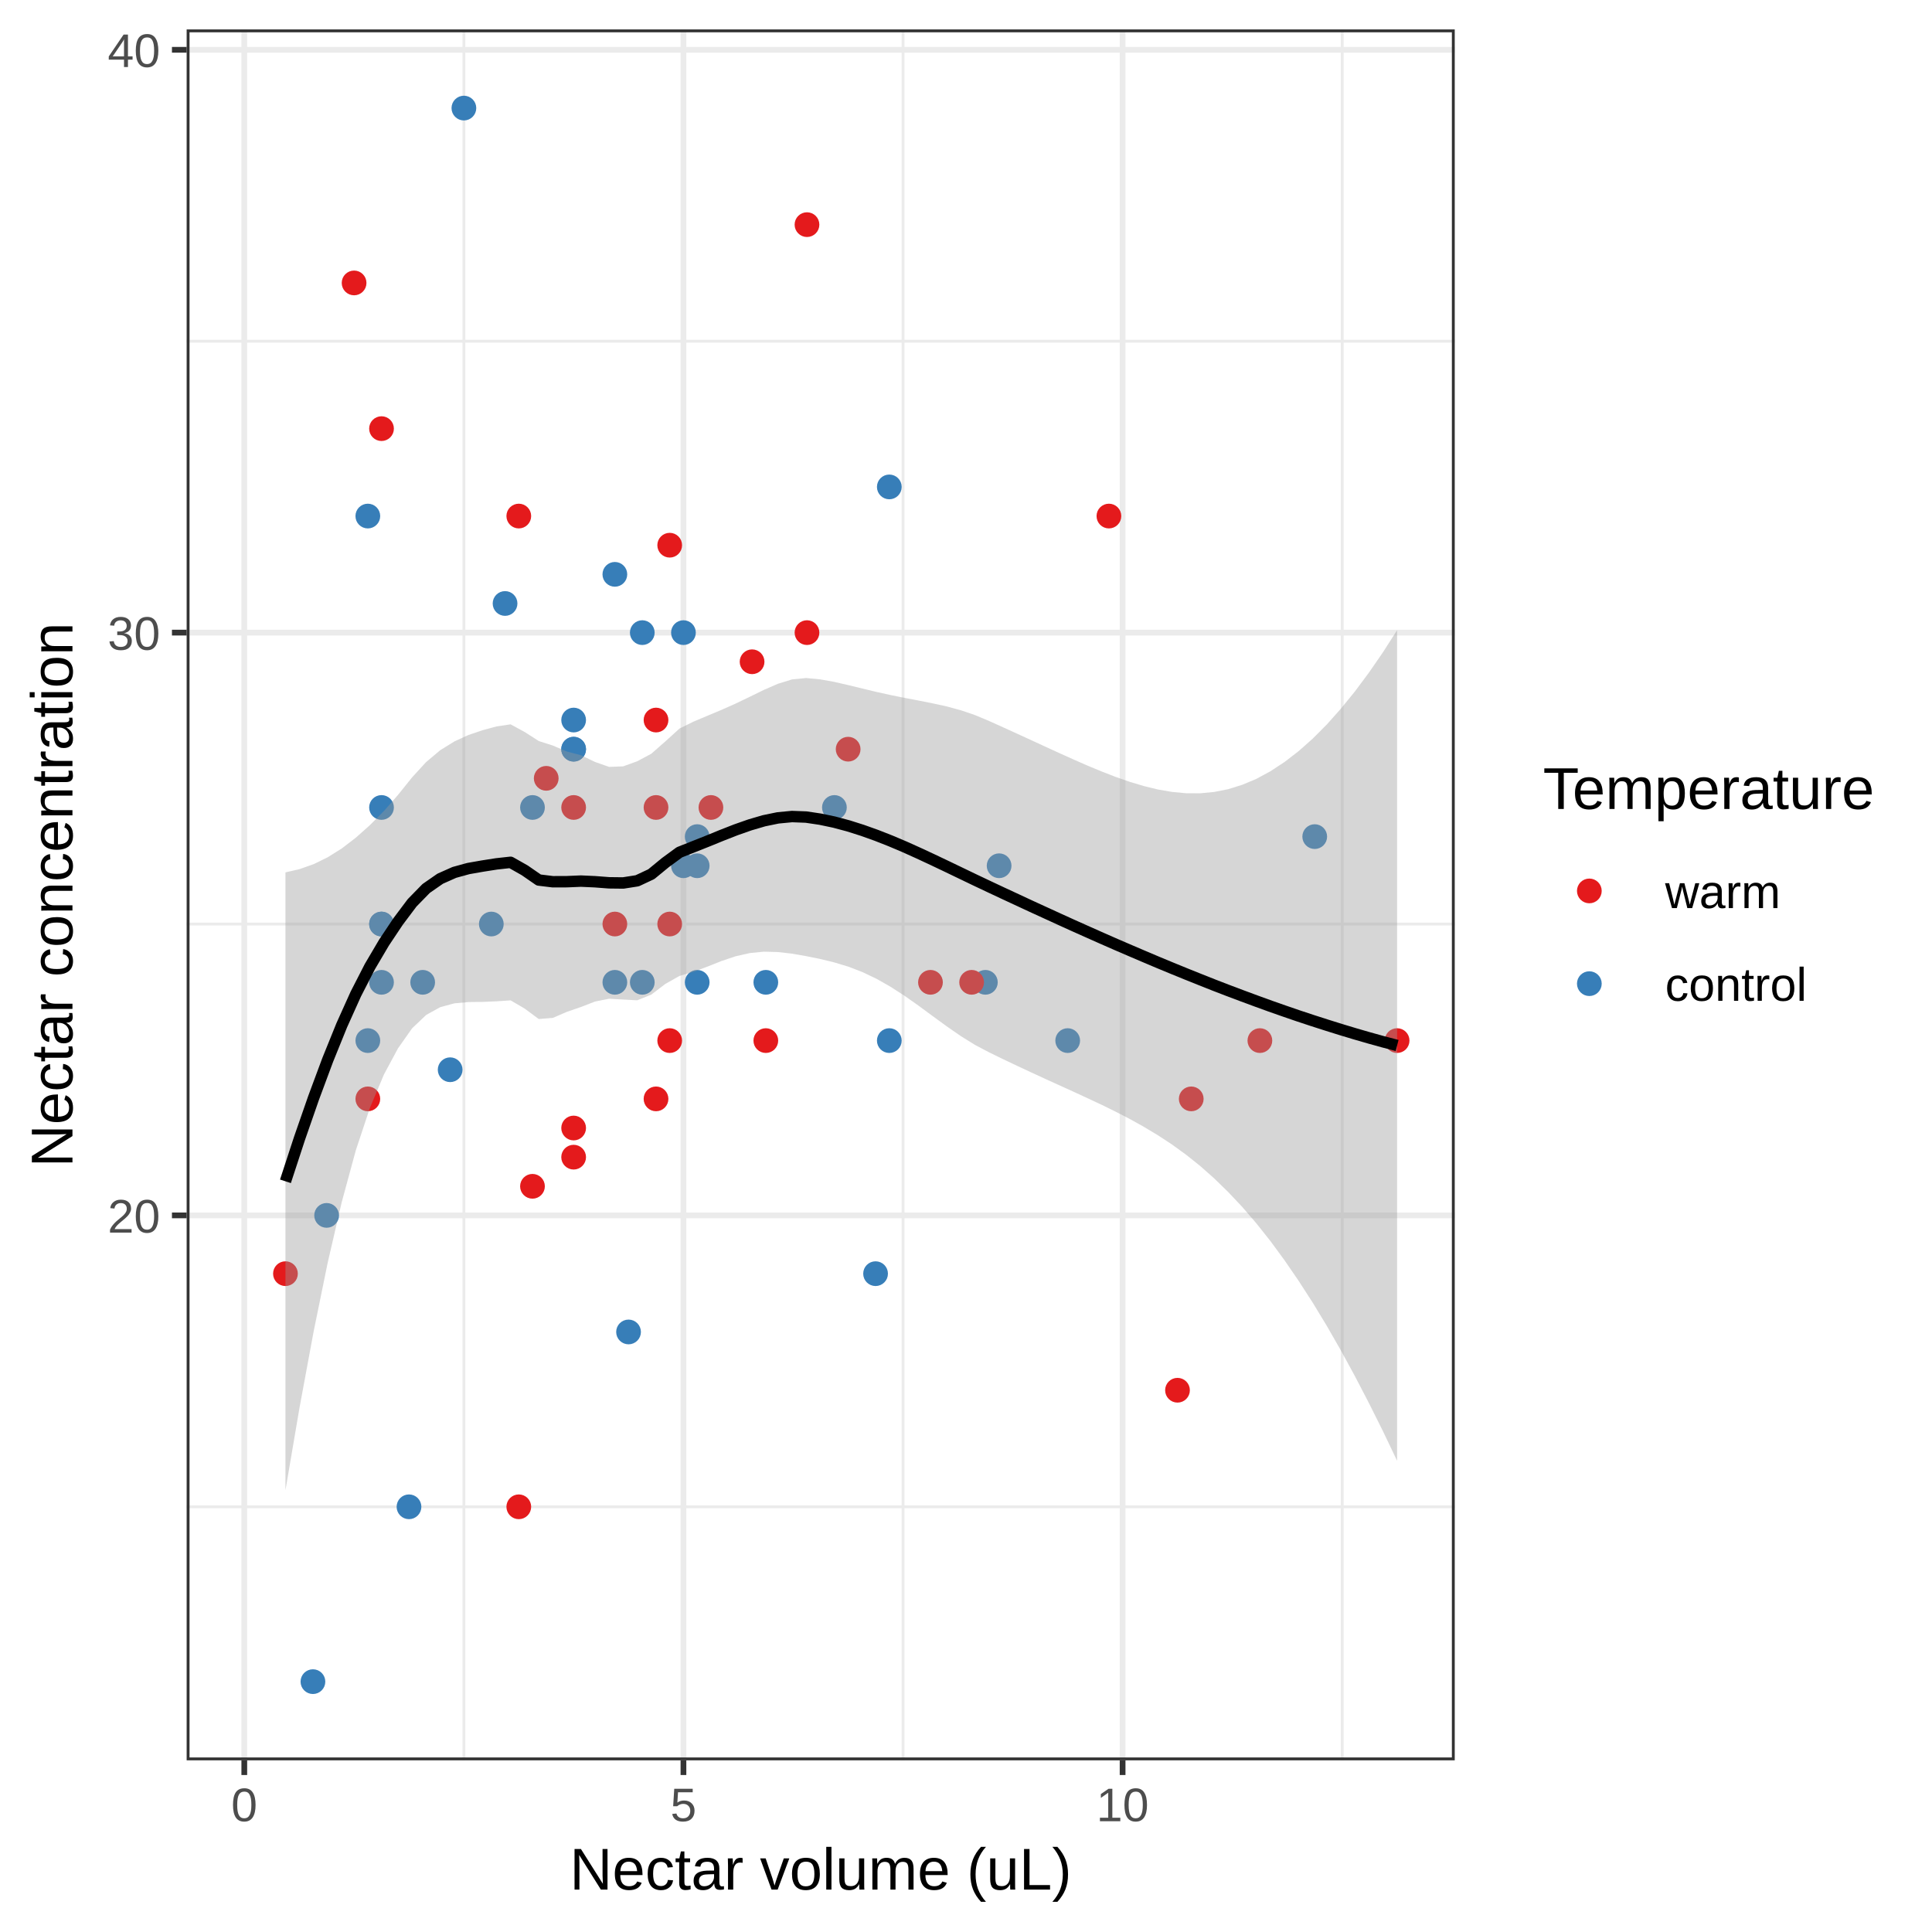
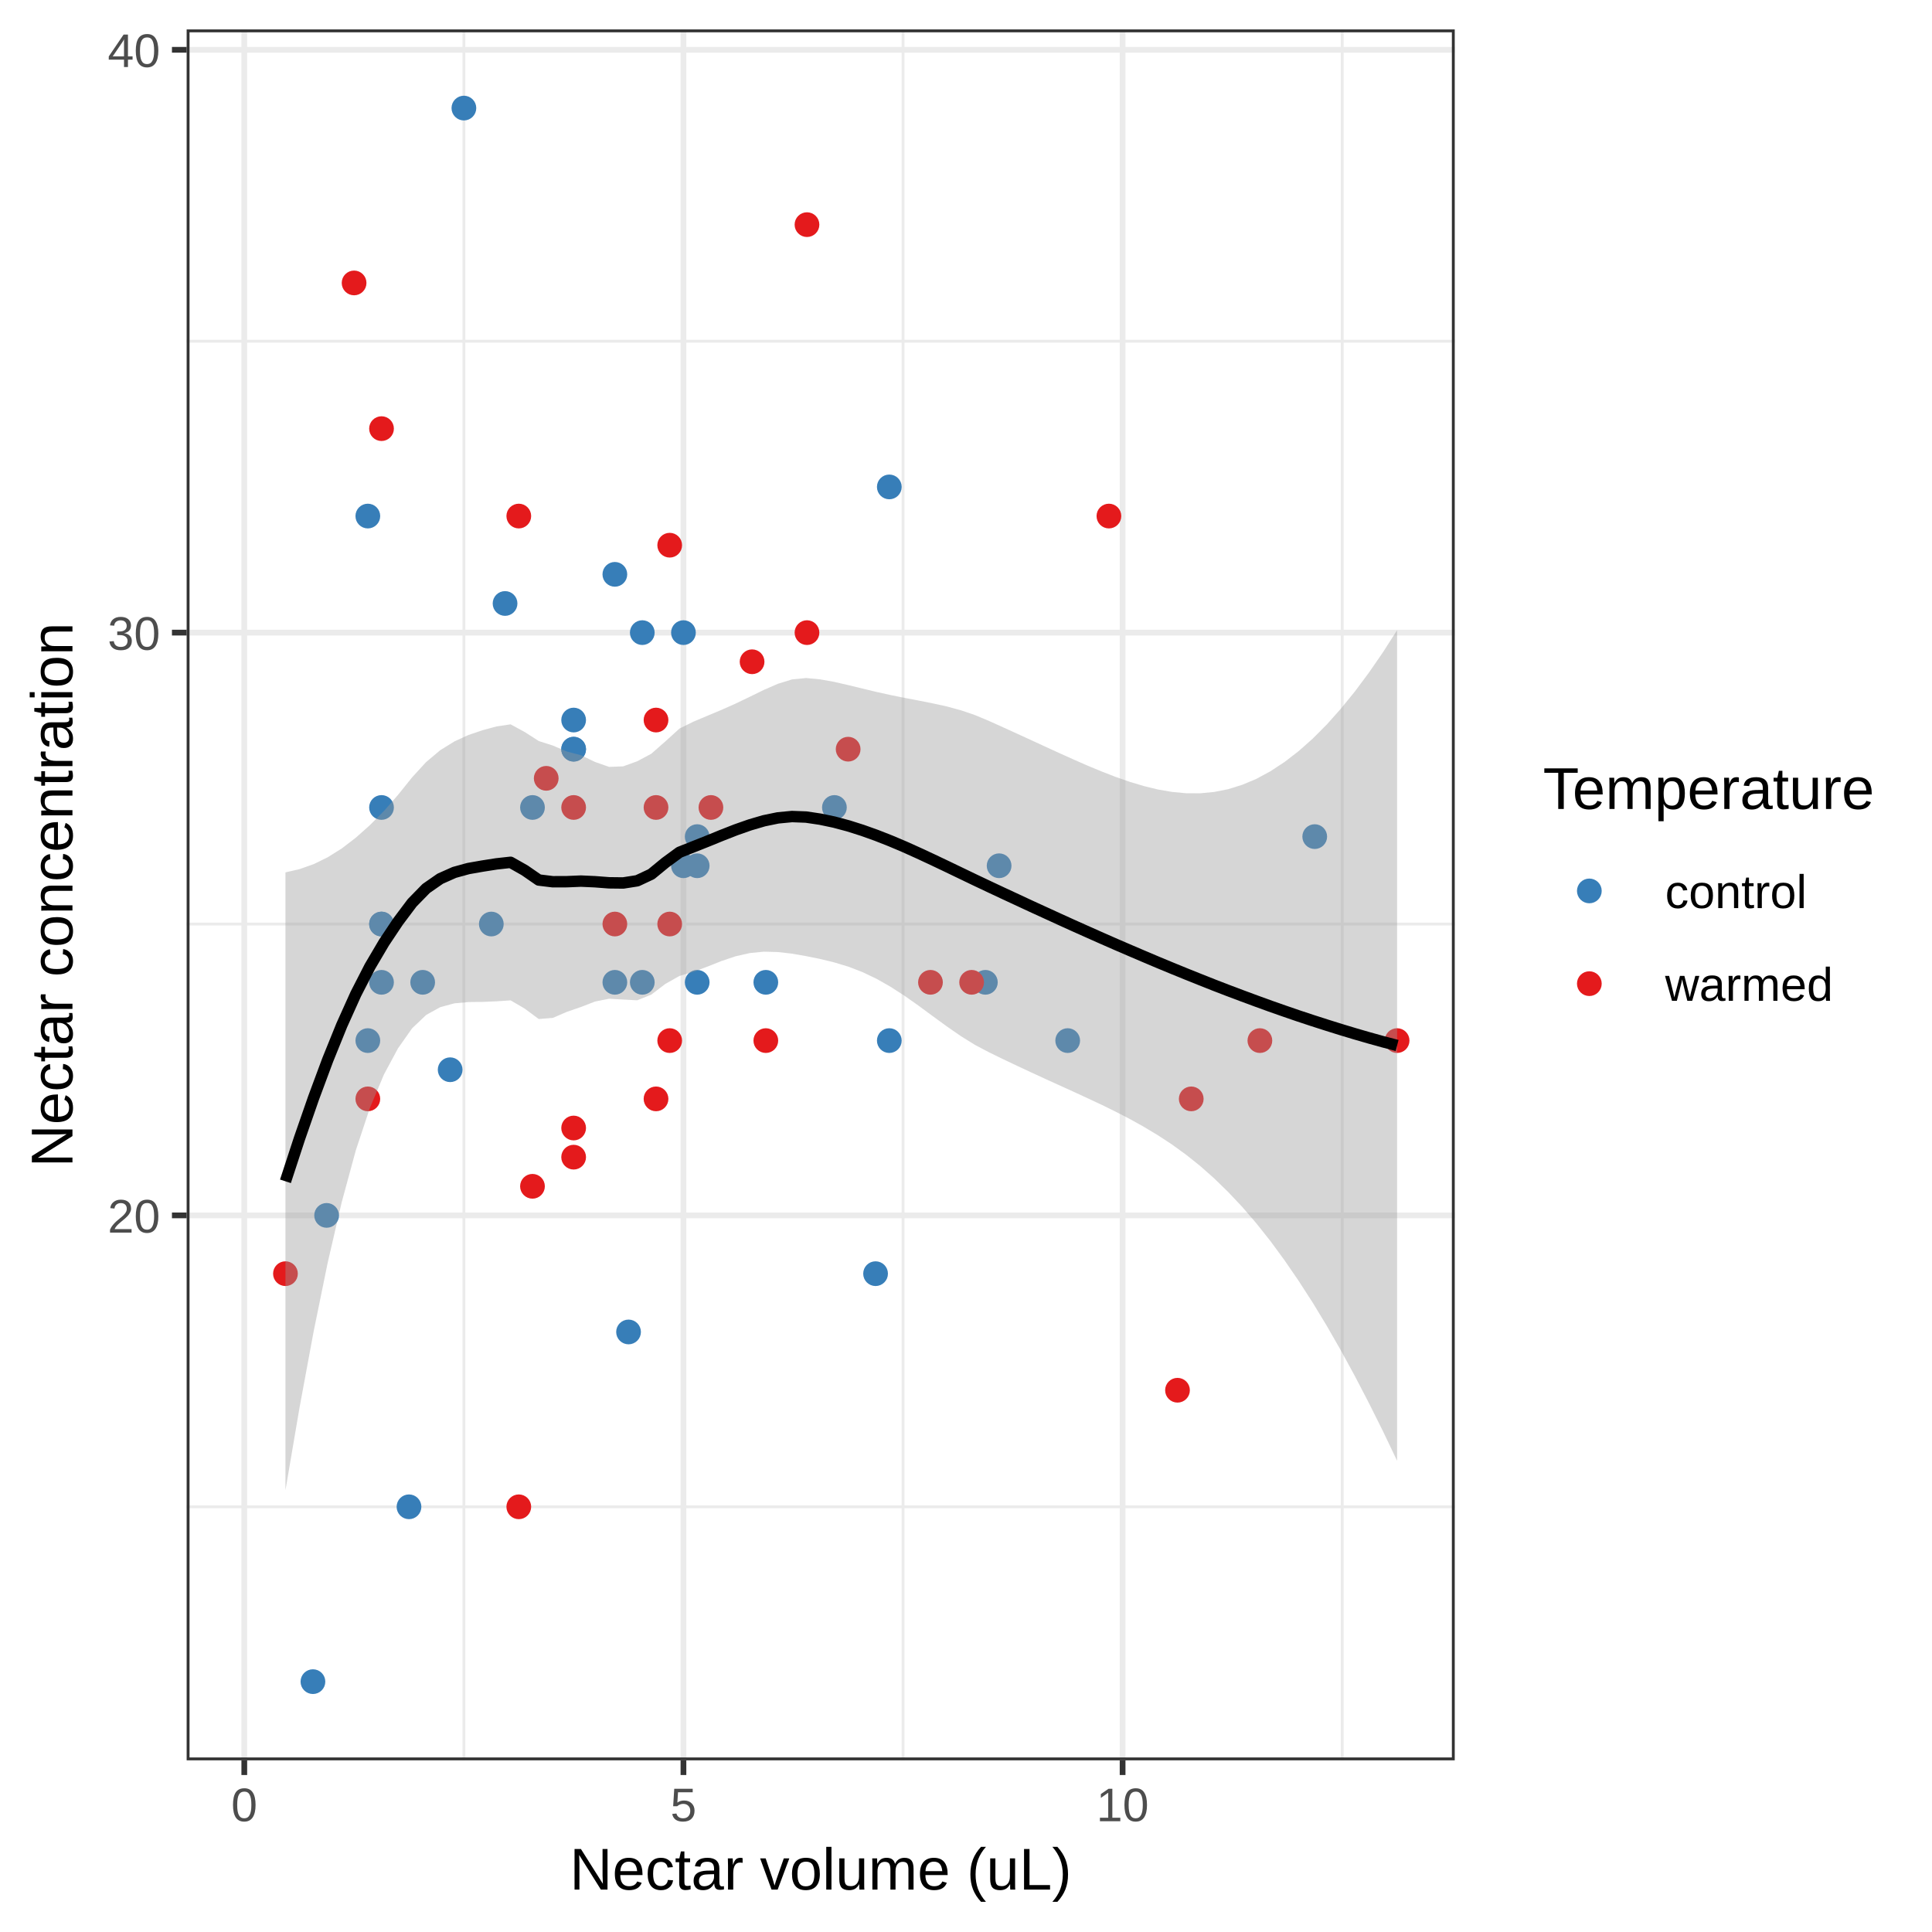
<svg xmlns="http://www.w3.org/2000/svg" class="svglite" width="360.00pt" height="360.00pt" viewBox="0 0 360.00 360.00">
  <defs>
    <style type="text/css">
    .svglite line, .svglite polyline, .svglite polygon, .svglite path, .svglite rect, .svglite circle {
      fill: none;
      stroke: #000000;
      stroke-linecap: round;
      stroke-linejoin: round;
      stroke-miterlimit: 10.00;
    }
    .svglite text {
      white-space: pre;
    }
  </style>
  </defs>
  <rect width="100%" height="100%" style="stroke: none; fill: #FFFFFF;" />
  <defs>
    <clipPath id="cpMC4wMHwzNjAuMDB8MC4wMHwzNjAuMDA=">
      <rect x="0.00" y="0.00" width="360.00" height="360.00" />
    </clipPath>
  </defs>
  <g clip-path="url(#cpMC4wMHwzNjAuMDB8MC4wMHwzNjAuMDA=)">
    <rect x="0" y="0.00" width="360.00" height="360.00" style="stroke-width: 1.07; stroke: #FFFFFF; fill: #FFFFFF;" />
  </g>
  <defs>
    <clipPath id="cpMzQuNzh8MjcxLjA3fDUuNDh8MzI4LjAx">
      <rect x="34.78" y="5.48" width="236.29" height="322.53" />
    </clipPath>
  </defs>
  <g clip-path="url(#cpMzQuNzh8MjcxLjA3fDUuNDh8MzI4LjAx)">
    <rect x="34.78" y="5.48" width="236.29" height="322.53" style="stroke-width: 1.07; stroke: none; fill: #FFFFFF;" />
    <polyline points="34.78,280.77 271.07,280.77 " style="stroke-width: 0.53; stroke: #EBEBEB; stroke-linecap: butt;" />
    <polyline points="34.78,172.18 271.07,172.18 " style="stroke-width: 0.53; stroke: #EBEBEB; stroke-linecap: butt;" />
    <polyline points="34.78,63.58 271.07,63.58 " style="stroke-width: 0.53; stroke: #EBEBEB; stroke-linecap: butt;" />
    <polyline points="86.44,328.01 86.44,5.48 " style="stroke-width: 0.53; stroke: #EBEBEB; stroke-linecap: butt;" />
    <polyline points="168.27,328.01 168.27,5.48 " style="stroke-width: 0.53; stroke: #EBEBEB; stroke-linecap: butt;" />
    <polyline points="250.10,328.01 250.10,5.48 " style="stroke-width: 0.53; stroke: #EBEBEB; stroke-linecap: butt;" />
    <polyline points="34.78,226.47 271.07,226.47 " style="stroke-width: 1.07; stroke: #EBEBEB; stroke-linecap: butt;" />
    <polyline points="34.78,117.88 271.07,117.88 " style="stroke-width: 1.07; stroke: #EBEBEB; stroke-linecap: butt;" />
    <polyline points="34.78,9.28 271.07,9.28 " style="stroke-width: 1.07; stroke: #EBEBEB; stroke-linecap: butt;" />
    <polyline points="45.52,328.01 45.52,5.48 " style="stroke-width: 1.07; stroke: #EBEBEB; stroke-linecap: butt;" />
    <polyline points="127.35,328.01 127.35,5.48 " style="stroke-width: 1.07; stroke: #EBEBEB; stroke-linecap: butt;" />
    <polyline points="209.18,328.01 209.18,5.48 " style="stroke-width: 1.07; stroke: #EBEBEB; stroke-linecap: butt;" />
    <circle cx="129.91" cy="183.04" r="1.95" style="stroke-width: 0.71; stroke: #377EB8; fill: #377EB8;" />
    <circle cx="60.86" cy="226.47" r="1.95" style="stroke-width: 0.71; stroke: #377EB8; fill: #377EB8;" />
    <circle cx="142.70" cy="193.90" r="1.95" style="stroke-width: 0.71; stroke: #E41A1C; fill: #E41A1C;" />
    <circle cx="122.24" cy="204.76" r="1.95" style="stroke-width: 0.71; stroke: #E41A1C; fill: #E41A1C;" />
    <circle cx="124.79" cy="193.90" r="1.95" style="stroke-width: 0.71; stroke: #E41A1C; fill: #E41A1C;" />
    <circle cx="198.95" cy="193.90" r="1.95" style="stroke-width: 0.71; stroke: #377EB8; fill: #377EB8;" />
    <circle cx="68.54" cy="96.16" r="1.95" style="stroke-width: 0.71; stroke: #377EB8; fill: #377EB8;" />
    <circle cx="219.41" cy="259.05" r="1.95" style="stroke-width: 0.71; stroke: #E41A1C; fill: #E41A1C;" />
    <circle cx="163.15" cy="237.33" r="1.95" style="stroke-width: 0.71; stroke: #377EB8; fill: #377EB8;" />
    <circle cx="260.33" cy="193.90" r="1.95" style="stroke-width: 0.71; stroke: #E41A1C; fill: #E41A1C;" />
    <circle cx="183.61" cy="183.04" r="1.95" style="stroke-width: 0.71; stroke: #377EB8; fill: #377EB8;" />
    <circle cx="68.54" cy="193.90" r="1.95" style="stroke-width: 0.71; stroke: #377EB8; fill: #377EB8;" />
    <circle cx="68.54" cy="204.76" r="1.95" style="stroke-width: 0.71; stroke: #E41A1C; fill: #E41A1C;" />
    <circle cx="127.35" cy="161.32" r="1.95" style="stroke-width: 0.71; stroke: #377EB8; fill: #377EB8;" />
    <circle cx="127.35" cy="117.88" r="1.95" style="stroke-width: 0.71; stroke: #377EB8; fill: #377EB8;" />
    <circle cx="181.05" cy="183.04" r="1.95" style="stroke-width: 0.71; stroke: #E41A1C; fill: #E41A1C;" />
    <circle cx="132.47" cy="150.46" r="1.95" style="stroke-width: 0.71; stroke: #E41A1C; fill: #E41A1C;" />
    <circle cx="119.68" cy="183.04" r="1.95" style="stroke-width: 0.71; stroke: #377EB8; fill: #377EB8;" />
    <circle cx="71.09" cy="150.46" r="1.95" style="stroke-width: 0.71; stroke: #377EB8; fill: #377EB8;" />
    <circle cx="142.70" cy="183.04" r="1.95" style="stroke-width: 0.71; stroke: #377EB8; fill: #377EB8;" />
    <circle cx="91.55" cy="172.18" r="1.95" style="stroke-width: 0.71; stroke: #377EB8; fill: #377EB8;" />
    <circle cx="244.98" cy="155.89" r="1.95" style="stroke-width: 0.71; stroke: #377EB8; fill: #377EB8;" />
    <circle cx="150.37" cy="41.86" r="1.95" style="stroke-width: 0.71; stroke: #E41A1C; fill: #E41A1C;" />
    <circle cx="94.11" cy="112.45" r="1.95" style="stroke-width: 0.71; stroke: #377EB8; fill: #377EB8;" />
    <circle cx="158.04" cy="139.60" r="1.95" style="stroke-width: 0.71; stroke: #E41A1C; fill: #E41A1C;" />
    <circle cx="119.68" cy="117.88" r="1.95" style="stroke-width: 0.71; stroke: #377EB8; fill: #377EB8;" />
    <circle cx="124.79" cy="101.59" r="1.95" style="stroke-width: 0.71; stroke: #E41A1C; fill: #E41A1C;" />
    <circle cx="206.63" cy="96.16" r="1.95" style="stroke-width: 0.71; stroke: #E41A1C; fill: #E41A1C;" />
    <circle cx="86.44" cy="20.14" r="1.95" style="stroke-width: 0.71; stroke: #377EB8; fill: #377EB8;" />
    <circle cx="65.98" cy="52.72" r="1.95" style="stroke-width: 0.71; stroke: #E41A1C; fill: #E41A1C;" />
    <circle cx="99.22" cy="221.05" r="1.95" style="stroke-width: 0.71; stroke: #E41A1C; fill: #E41A1C;" />
    <circle cx="165.71" cy="90.73" r="1.95" style="stroke-width: 0.71; stroke: #377EB8; fill: #377EB8;" />
    <circle cx="234.76" cy="193.90" r="1.95" style="stroke-width: 0.71; stroke: #E41A1C; fill: #E41A1C;" />
    <circle cx="140.14" cy="123.31" r="1.95" style="stroke-width: 0.71; stroke: #E41A1C; fill: #E41A1C;" />
    <circle cx="150.37" cy="117.88" r="1.95" style="stroke-width: 0.71; stroke: #E41A1C; fill: #E41A1C;" />
    <circle cx="122.24" cy="150.46" r="1.95" style="stroke-width: 0.71; stroke: #E41A1C; fill: #E41A1C;" />
    <circle cx="114.57" cy="107.02" r="1.95" style="stroke-width: 0.71; stroke: #377EB8; fill: #377EB8;" />
    <circle cx="117.12" cy="248.19" r="1.95" style="stroke-width: 0.71; stroke: #377EB8; fill: #377EB8;" />
    <circle cx="186.17" cy="161.32" r="1.95" style="stroke-width: 0.71; stroke: #377EB8; fill: #377EB8;" />
    <circle cx="114.57" cy="172.18" r="1.95" style="stroke-width: 0.71; stroke: #E41A1C; fill: #E41A1C;" />
    <circle cx="106.89" cy="150.46" r="1.95" style="stroke-width: 0.71; stroke: #E41A1C; fill: #E41A1C;" />
    <circle cx="71.09" cy="172.18" r="1.95" style="stroke-width: 0.71; stroke: #377EB8; fill: #377EB8;" />
    <circle cx="221.97" cy="204.76" r="1.95" style="stroke-width: 0.71; stroke: #E41A1C; fill: #E41A1C;" />
    <circle cx="99.22" cy="150.46" r="1.95" style="stroke-width: 0.71; stroke: #377EB8; fill: #377EB8;" />
    <circle cx="122.24" cy="134.17" r="1.95" style="stroke-width: 0.71; stroke: #E41A1C; fill: #E41A1C;" />
    <circle cx="106.89" cy="134.17" r="1.95" style="stroke-width: 0.71; stroke: #377EB8; fill: #377EB8;" />
    <circle cx="129.91" cy="161.32" r="1.95" style="stroke-width: 0.71; stroke: #377EB8; fill: #377EB8;" />
    <circle cx="165.71" cy="193.90" r="1.95" style="stroke-width: 0.71; stroke: #377EB8; fill: #377EB8;" />
    <circle cx="106.89" cy="139.60" r="1.95" style="stroke-width: 0.71; stroke: #377EB8; fill: #377EB8;" />
    <circle cx="96.67" cy="280.77" r="1.95" style="stroke-width: 0.71; stroke: #E41A1C; fill: #E41A1C;" />
    <circle cx="124.79" cy="172.18" r="1.95" style="stroke-width: 0.71; stroke: #E41A1C; fill: #E41A1C;" />
    <circle cx="173.38" cy="183.04" r="1.95" style="stroke-width: 0.71; stroke: #E41A1C; fill: #E41A1C;" />
    <circle cx="101.78" cy="145.03" r="1.95" style="stroke-width: 0.71; stroke: #E41A1C; fill: #E41A1C;" />
    <circle cx="155.48" cy="150.46" r="1.95" style="stroke-width: 0.71; stroke: #377EB8; fill: #377EB8;" />
    <circle cx="129.91" cy="155.89" r="1.95" style="stroke-width: 0.71; stroke: #377EB8; fill: #377EB8;" />
    <circle cx="106.89" cy="139.60" r="1.95" style="stroke-width: 0.71; stroke: #377EB8; fill: #377EB8;" />
    <circle cx="71.09" cy="172.18" r="1.95" style="stroke-width: 0.71; stroke: #377EB8; fill: #377EB8;" />
    <circle cx="96.67" cy="96.16" r="1.95" style="stroke-width: 0.71; stroke: #E41A1C; fill: #E41A1C;" />
    <circle cx="71.09" cy="79.87" r="1.95" style="stroke-width: 0.71; stroke: #E41A1C; fill: #E41A1C;" />
    <circle cx="106.89" cy="215.62" r="1.95" style="stroke-width: 0.71; stroke: #E41A1C; fill: #E41A1C;" />
    <circle cx="58.31" cy="313.35" r="1.95" style="stroke-width: 0.71; stroke: #377EB8; fill: #377EB8;" />
    <circle cx="76.21" cy="280.77" r="1.95" style="stroke-width: 0.71; stroke: #377EB8; fill: #377EB8;" />
    <circle cx="83.88" cy="199.33" r="1.95" style="stroke-width: 0.71; stroke: #377EB8; fill: #377EB8;" />
    <circle cx="114.57" cy="183.04" r="1.95" style="stroke-width: 0.71; stroke: #377EB8; fill: #377EB8;" />
    <circle cx="71.09" cy="183.04" r="1.95" style="stroke-width: 0.71; stroke: #377EB8; fill: #377EB8;" />
    <circle cx="106.89" cy="210.19" r="1.95" style="stroke-width: 0.71; stroke: #E41A1C; fill: #E41A1C;" />
    <circle cx="53.19" cy="237.33" r="1.95" style="stroke-width: 0.71; stroke: #E41A1C; fill: #E41A1C;" />
    <circle cx="78.76" cy="183.04" r="1.95" style="stroke-width: 0.71; stroke: #377EB8; fill: #377EB8;" />
    <polygon points="53.19,162.55 55.81,161.95 58.44,161.02 61.06,159.74 63.68,158.10 66.30,156.09 68.92,153.76 71.55,151.11 74.17,148.11 76.79,144.85 79.41,141.99 82.03,139.79 84.66,138.16 87.28,136.96 89.90,136.07 92.52,135.36 95.14,134.97 97.77,136.40 100.39,138.08 103.01,138.92 105.63,140.04 108.25,140.72 110.88,141.98 113.50,142.90 116.12,142.80 118.74,141.85 121.36,140.45 123.99,138.14 126.61,135.76 129.23,134.46 131.85,133.36 134.47,132.26 137.10,131.09 139.72,129.83 142.34,128.55 144.96,127.41 147.58,126.60 150.21,126.34 152.83,126.59 155.45,127.06 158.07,127.66 160.69,128.30 163.32,128.93 165.94,129.51 168.56,130.04 171.18,130.54 173.80,131.06 176.43,131.64 179.05,132.35 181.67,133.24 184.29,134.34 186.91,135.52 189.54,136.72 192.16,137.92 194.78,139.13 197.40,140.33 200.02,141.51 202.64,142.66 205.27,143.75 207.89,144.77 210.51,145.68 213.13,146.47 215.75,147.11 218.38,147.56 221.00,147.81 223.62,147.82 226.24,147.57 228.86,147.05 231.49,146.23 234.11,145.13 236.73,143.71 239.35,141.99 241.97,139.97 244.60,137.64 247.22,135.01 249.84,132.07 252.46,128.85 255.08,125.33 257.71,121.52 260.33,117.42 260.33,272.20 257.71,266.71 255.08,261.45 252.46,256.41 249.84,251.61 247.22,247.04 244.60,242.72 241.97,238.65 239.35,234.83 236.73,231.26 234.11,227.96 231.49,224.91 228.86,222.12 226.24,219.57 223.62,217.25 221.00,215.16 218.38,213.26 215.75,211.53 213.13,209.96 210.51,208.50 207.89,207.15 205.27,205.86 202.64,204.63 200.02,203.42 197.40,202.23 194.78,201.04 192.16,199.83 189.54,198.61 186.91,197.36 184.29,196.08 181.67,194.70 179.05,193.07 176.43,191.26 173.80,189.34 171.18,187.41 168.56,185.56 165.94,183.87 163.32,182.38 160.69,181.13 158.07,180.12 155.45,179.33 152.83,178.69 150.21,178.16 147.58,177.70 144.96,177.40 142.34,177.33 139.72,177.59 137.10,178.18 134.47,179.06 131.85,180.10 129.23,181.09 126.61,181.85 123.99,183.33 121.36,185.33 118.74,186.39 116.12,186.25 113.50,186.10 110.88,186.62 108.25,187.64 105.63,188.54 103.01,189.67 100.39,189.88 97.77,187.94 95.14,186.40 92.52,186.58 89.90,186.69 87.28,186.72 84.66,186.96 82.03,187.67 79.41,189.12 76.79,191.61 74.17,195.33 71.55,200.20 68.92,206.46 66.30,214.35 63.68,223.99 61.06,235.29 58.44,248.11 55.81,262.30 53.19,277.69 " style="stroke-width: 0.00; stroke: none; fill: #999999; fill-opacity: 0.40;" />
    <polyline points="53.19,162.55 55.81,161.95 58.44,161.02 61.06,159.74 63.68,158.10 66.30,156.09 68.92,153.76 71.55,151.11 74.17,148.11 76.79,144.85 79.41,141.99 82.03,139.79 84.66,138.16 87.28,136.96 89.90,136.07 92.52,135.36 95.14,134.97 97.77,136.40 100.39,138.08 103.01,138.92 105.63,140.04 108.25,140.72 110.88,141.98 113.50,142.90 116.12,142.80 118.74,141.85 121.36,140.45 123.99,138.14 126.61,135.76 129.23,134.46 131.85,133.36 134.47,132.26 137.10,131.09 139.72,129.83 142.34,128.55 144.96,127.41 147.58,126.60 150.21,126.34 152.83,126.59 155.45,127.06 158.07,127.66 160.69,128.30 163.32,128.93 165.94,129.51 168.56,130.04 171.18,130.54 173.80,131.06 176.43,131.64 179.05,132.35 181.67,133.24 184.29,134.34 186.91,135.52 189.54,136.72 192.16,137.92 194.78,139.13 197.40,140.33 200.02,141.51 202.64,142.66 205.27,143.75 207.89,144.77 210.51,145.68 213.13,146.47 215.75,147.11 218.38,147.56 221.00,147.81 223.62,147.82 226.24,147.57 228.86,147.05 231.49,146.23 234.11,145.13 236.73,143.71 239.35,141.99 241.97,139.97 244.60,137.64 247.22,135.01 249.84,132.07 252.46,128.85 255.08,125.33 257.71,121.52 260.33,117.42 " style="stroke-width: 2.13; stroke: none;" />
    <polyline points="260.33,272.20 257.71,266.71 255.08,261.45 252.46,256.41 249.84,251.61 247.22,247.04 244.60,242.72 241.97,238.65 239.35,234.83 236.73,231.26 234.11,227.96 231.49,224.91 228.86,222.12 226.24,219.57 223.62,217.25 221.00,215.16 218.38,213.26 215.75,211.53 213.13,209.96 210.51,208.50 207.89,207.15 205.27,205.86 202.64,204.63 200.02,203.42 197.40,202.23 194.78,201.04 192.16,199.83 189.54,198.61 186.91,197.36 184.29,196.08 181.67,194.70 179.05,193.07 176.43,191.26 173.80,189.34 171.18,187.41 168.56,185.56 165.94,183.87 163.32,182.38 160.69,181.13 158.07,180.12 155.45,179.33 152.83,178.69 150.21,178.16 147.58,177.70 144.96,177.40 142.34,177.33 139.72,177.59 137.10,178.18 134.47,179.06 131.85,180.10 129.23,181.09 126.61,181.85 123.99,183.33 121.36,185.33 118.74,186.39 116.12,186.25 113.50,186.10 110.88,186.62 108.25,187.64 105.63,188.54 103.01,189.67 100.39,189.88 97.77,187.94 95.14,186.40 92.52,186.58 89.90,186.69 87.28,186.72 84.66,186.96 82.03,187.67 79.41,189.12 76.79,191.61 74.17,195.33 71.55,200.20 68.92,206.46 66.30,214.35 63.68,223.99 61.06,235.29 58.44,248.11 55.81,262.30 53.19,277.69 " style="stroke-width: 2.13; stroke: none;" />
    <polyline points="53.19,220.12 55.81,212.12 58.44,204.56 61.06,197.51 63.68,191.04 66.30,185.22 68.92,180.11 71.55,175.65 74.17,171.72 76.79,168.23 79.41,165.55 82.03,163.73 84.66,162.56 87.28,161.84 89.90,161.38 92.52,160.97 95.14,160.68 97.77,162.17 100.39,163.98 103.01,164.30 105.63,164.29 108.25,164.18 110.88,164.30 113.50,164.50 116.12,164.53 118.74,164.12 121.36,162.89 123.99,160.73 126.61,158.81 129.23,157.77 131.85,156.73 134.47,155.66 137.10,154.63 139.72,153.71 142.34,152.94 144.96,152.40 147.58,152.15 150.21,152.25 152.83,152.64 155.45,153.19 158.07,153.89 160.69,154.72 163.32,155.66 165.94,156.69 168.56,157.80 171.18,158.98 173.80,160.20 176.43,161.45 179.05,162.71 181.67,163.97 184.29,165.21 186.91,166.44 189.54,167.66 192.16,168.88 194.78,170.08 197.40,171.28 200.02,172.47 202.64,173.64 205.27,174.81 207.89,175.96 210.51,177.09 213.13,178.21 215.75,179.32 218.38,180.41 221.00,181.48 223.62,182.53 226.24,183.57 228.86,184.58 231.49,185.57 234.11,186.54 236.73,187.49 239.35,188.41 241.97,189.31 244.60,190.18 247.22,191.02 249.84,191.84 252.46,192.63 255.08,193.39 257.71,194.12 260.33,194.81 " style="stroke-width: 2.13; stroke-linecap: butt;" />
    <rect x="34.78" y="5.48" width="236.29" height="322.53" style="stroke-width: 1.07; stroke: #333333;" />
  </g>
  <g clip-path="url(#cpMC4wMHwzNjAuMDB8MC4wMHwzNjAuMDA=)">
    <text x="29.85" y="229.68" text-anchor="end" style="font-size: 8.80px;fill: #4D4D4D; font-family: &quot;Arial&quot;;">20</text>
    <text x="29.85" y="121.09" text-anchor="end" style="font-size: 8.80px;fill: #4D4D4D; font-family: &quot;Arial&quot;;">30</text>
    <text x="29.85" y="12.49" text-anchor="end" style="font-size: 8.80px;fill: #4D4D4D; font-family: &quot;Arial&quot;;">40</text>
    <polyline points="32.04,226.47 34.78,226.47 " style="stroke-width: 1.07; stroke: #333333; stroke-linecap: butt;" />
    <polyline points="32.04,117.88 34.78,117.88 " style="stroke-width: 1.07; stroke: #333333; stroke-linecap: butt;" />
    <polyline points="32.04,9.28 34.78,9.28 " style="stroke-width: 1.07; stroke: #333333; stroke-linecap: butt;" />
    <polyline points="45.52,330.75 45.52,328.01 " style="stroke-width: 1.07; stroke: #333333; stroke-linecap: butt;" />
    <polyline points="127.35,330.75 127.35,328.01 " style="stroke-width: 1.07; stroke: #333333; stroke-linecap: butt;" />
    <polyline points="209.18,330.75 209.18,328.01 " style="stroke-width: 1.07; stroke: #333333; stroke-linecap: butt;" />
    <text x="45.52" y="339.36" text-anchor="middle" style="font-size: 8.80px;fill: #4D4D4D; font-family: &quot;Arial&quot;;">0</text>
    <text x="127.35" y="339.36" text-anchor="middle" style="font-size: 8.80px;fill: #4D4D4D; font-family: &quot;Arial&quot;;">5</text>
    <text x="209.18" y="339.36" text-anchor="middle" style="font-size: 8.80px;fill: #4D4D4D; font-family: &quot;Arial&quot;;">10</text>
    <text x="152.92" y="352.10" text-anchor="middle" style="font-size: 11.00px; font-family: &quot;Arial&quot;;">Nectar volume (uL)</text>
    <text transform="translate(13.50,166.75) rotate(-90)" text-anchor="middle" style="font-size: 11.00px; font-family: &quot;Arial&quot;;">Nectar concentration</text>
    <rect x="282.03" y="136.09" width="72.49" height="61.32" style="stroke-width: 1.07; stroke: none; fill: #FFFFFF;" />
    <text x="287.51" y="150.74" style="font-size: 11.00px; font-family: &quot;Arial&quot;;">Temperature</text>
    <rect x="287.51" y="157.37" width="17.28" height="17.28" style="stroke-width: 1.07; stroke: none; fill: #FFFFFF;" />
-     <circle cx="296.15" cy="166.01" r="1.95" style="stroke-width: 0.71; stroke: #E41A1C; fill: #E41A1C;" />
+     <circle cx="296.15" cy="166.01" r="1.95" style="stroke-width: 0.71; stroke: #377EB8; fill: #377EB8;" />
    <rect x="287.51" y="174.65" width="17.28" height="17.28" style="stroke-width: 1.07; stroke: none; fill: #FFFFFF;" />
-     <circle cx="296.15" cy="183.29" r="1.95" style="stroke-width: 0.71; stroke: #377EB8; fill: #377EB8;" />
-     <text x="310.27" y="169.21" style="font-size: 8.80px; font-family: &quot;Arial&quot;;">warm</text>
-     <text x="310.27" y="186.49" style="font-size: 8.80px; font-family: &quot;Arial&quot;;">control</text>
+     <circle cx="296.15" cy="183.29" r="1.95" style="stroke-width: 0.71; stroke: #E41A1C; fill: #E41A1C;" />
+     <text x="310.27" y="169.21" style="font-size: 8.80px; font-family: &quot;Arial&quot;;">control</text>
+     <text x="310.27" y="186.49" style="font-size: 8.80px; font-family: &quot;Arial&quot;;">warmed</text>
  </g>
</svg>
